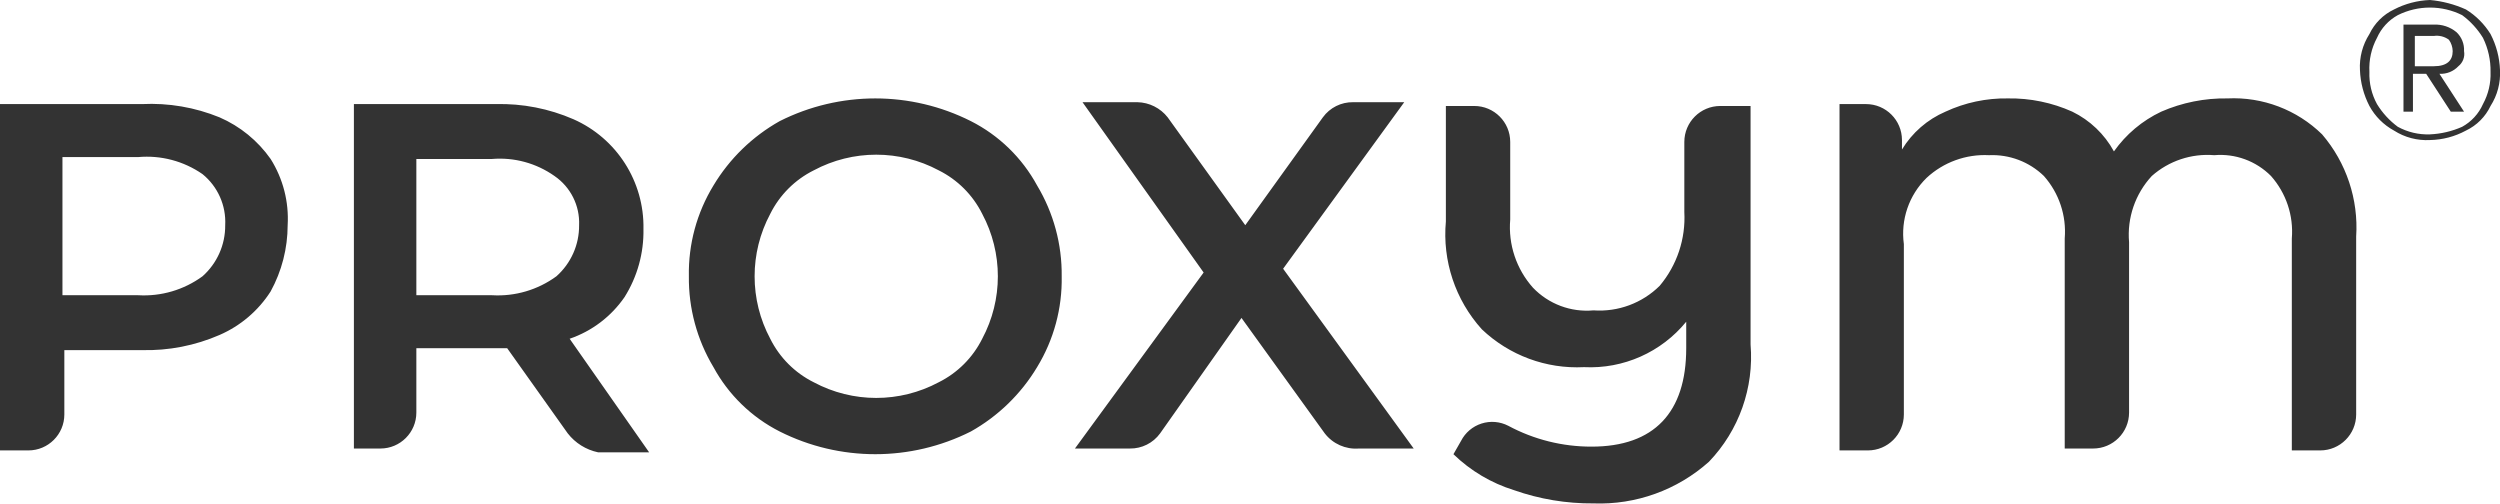
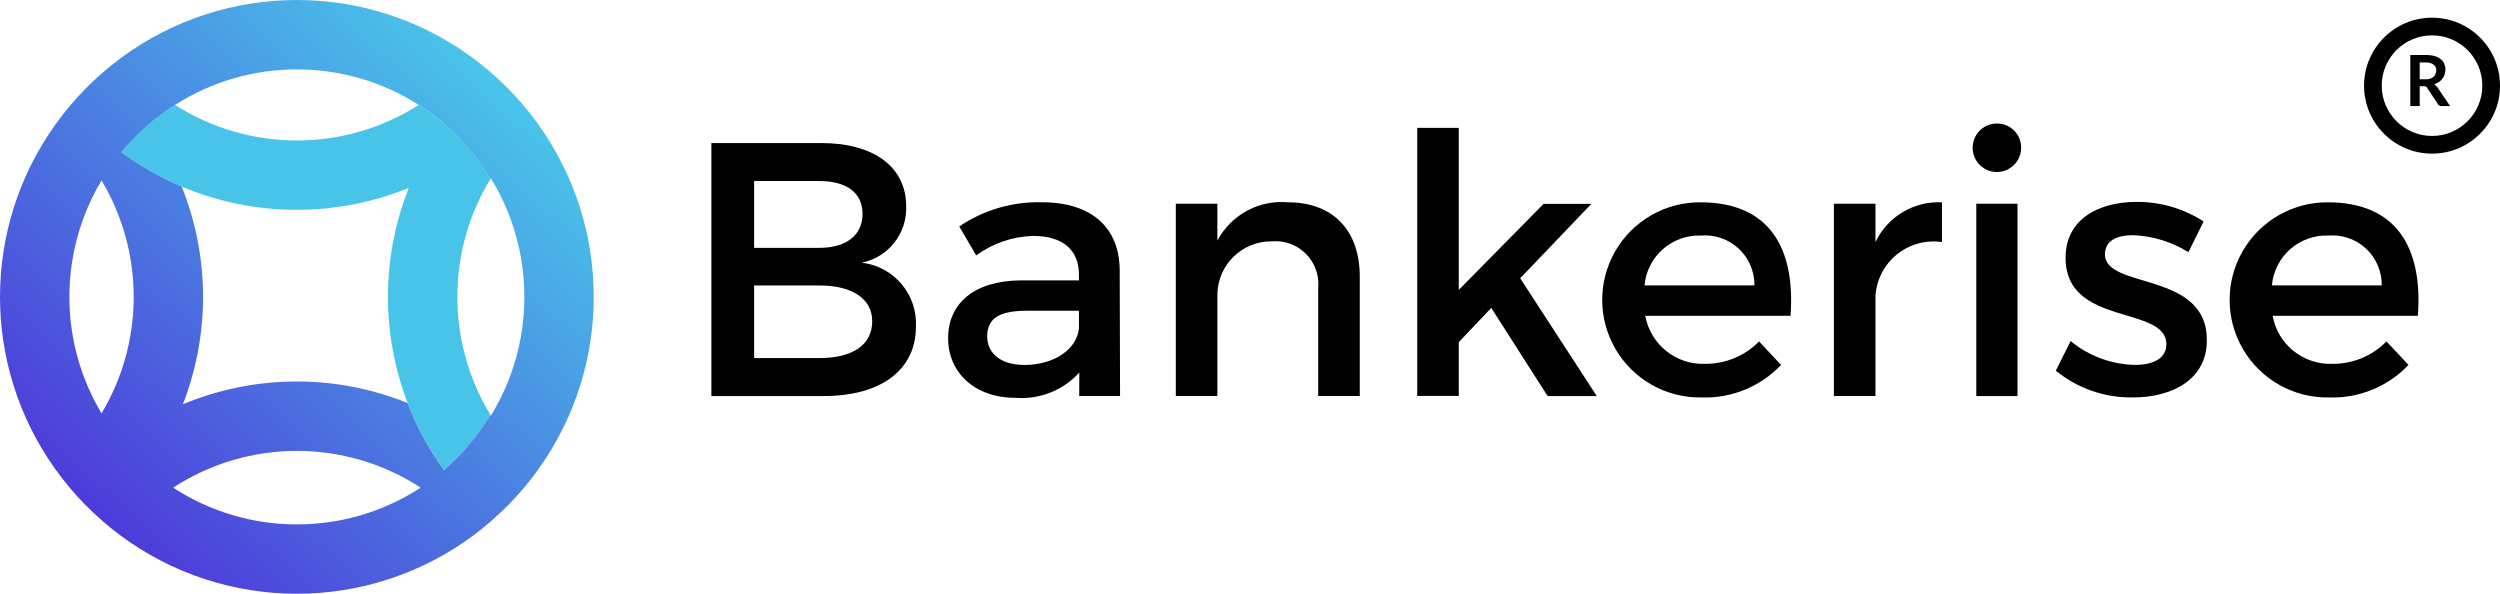
- <svg xmlns="http://www.w3.org/2000/svg" fill="#333" viewBox="0 0 132.1 26.61">
-   <path d="M11.6 6.2a6.43 6.43 0 0 1 2.7 2.2 5.92 5.92 0 0 1 .9 3.5 7.3 7.3 0 0 1-.9 3.5 6.08 6.08 0 0 1-2.7 2.3 9.68 9.68 0 0 1-4.1.8H3.4v3.4a1.9 1.9 0 0 1-1.9 1.9H0V5.5h7.5a9.59 9.59 0 0 1 4.1.7Zm-.9 8.4a3.57 3.57 0 0 0 1.2-2.7 3.26 3.26 0 0 0-1.2-2.7 5.16 5.16 0 0 0-3.4-.9h-4v7.3h4a5.24 5.24 0 0 0 3.4-1ZM30 22.9l-3.2-4.5H22v3.4a1.9 1.9 0 0 1-1.9 1.9h-1.4V5.5h7.5a9.68 9.68 0 0 1 4.1.8 6.21 6.21 0 0 1 3.7 5.8 6.53 6.53 0 0 1-1 3.6 5.81 5.81 0 0 1-2.9 2.2l4.2 6h-2.7a2.75 2.75 0 0 1-1.6-1Zm-.7-13.6a5 5 0 0 0-3.3-.9h-4v7.2h4a5.24 5.24 0 0 0 3.4-1 3.57 3.57 0 0 0 1.2-2.7 3 3 0 0 0-1.3-2.6ZM41.2 22.8a8.2 8.2 0 0 1-3.5-3.4 9.12 9.12 0 0 1-1.3-4.8 8.88 8.88 0 0 1 1.3-4.8 9.51 9.51 0 0 1 3.5-3.4 11.23 11.23 0 0 1 10.1 0 8.2 8.2 0 0 1 3.5 3.4 9.12 9.12 0 0 1 1.3 4.8 8.88 8.88 0 0 1-1.3 4.8 9.51 9.51 0 0 1-3.5 3.4 11.23 11.23 0 0 1-10.1 0Zm8.4-2.6a5.12 5.12 0 0 0 2.3-2.3 7 7 0 0 0 0-6.6A5.12 5.12 0 0 0 49.6 9 7 7 0 0 0 43 9a5.12 5.12 0 0 0-2.3 2.3 7 7 0 0 0 0 6.6 5.12 5.12 0 0 0 2.3 2.3 7 7 0 0 0 6.6 0ZM70 22.9l-4.4-6.1-4.3 6.1a1.94 1.94 0 0 1-1.6.8h-2.9l6.8-9.3-6.4-9h2.9a2.09 2.09 0 0 1 1.6.8l4.1 5.7 4.1-5.7a1.94 1.94 0 0 1 1.6-.8h2.7l-6.4 8.8 6.9 9.5h-2.9a2.07 2.07 0 0 1-1.8-.8ZM92.5 5.5v12.7a8 8 0 0 1-2.2 6.2 8.68 8.68 0 0 1-6.1 2.2 12.34 12.34 0 0 1-4.2-.7 8 8 0 0 1-3.2-1.9l.4-.7a1.85 1.85 0 0 1 2.5-.8 9.26 9.26 0 0 0 4.4 1.1c3.3 0 5-1.8 5-5.2V17a6.55 6.55 0 0 1-5.4 2.4 7.29 7.29 0 0 1-5.4-2 7.49 7.49 0 0 1-1.9-5.7V5.6h1.5a1.9 1.9 0 0 1 1.9 1.9v4.1a4.8 4.8 0 0 0 1.2 3.6 3.93 3.93 0 0 0 3.2 1.2 4.52 4.52 0 0 0 3.5-1.3 5.59 5.59 0 0 0 1.3-3.9V7.5a1.9 1.9 0 0 1 1.9-1.9h1.6ZM122.7 7.1a7.55 7.55 0 0 1 1.8 5.4v9.4a1.9 1.9 0 0 1-1.9 1.9h-1.5V12.6a4.43 4.43 0 0 0-1.1-3.3 3.77 3.77 0 0 0-3-1.1 4.43 4.43 0 0 0-3.3 1.1 4.57 4.57 0 0 0-1.2 3.5v9a1.9 1.9 0 0 1-1.9 1.9h-1.5V12.6a4.43 4.43 0 0 0-1.1-3.3 3.91 3.91 0 0 0-2.9-1.1 4.51 4.51 0 0 0-3.3 1.2 4.12 4.12 0 0 0-1.2 3.5v9a1.9 1.9 0 0 1-1.9 1.9h-1.5V5.5h1.4a1.9 1.9 0 0 1 1.9 1.9v.5a5 5 0 0 1 2.3-2 7.54 7.54 0 0 1 3.3-.7 8 8 0 0 1 3.4.7 5 5 0 0 1 2.2 2.1 6.41 6.41 0 0 1 2.5-2.1 8.42 8.42 0 0 1 3.5-.7 6.69 6.69 0 0 1 5 1.9ZM130.3.5a4 4 0 0 1 1.3 1.3 4.49 4.49 0 0 1 .5 1.9 3.2 3.2 0 0 1-.5 1.9 2.74 2.74 0 0 1-1.3 1.3 4.14 4.14 0 0 1-1.9.5 3.2 3.2 0 0 1-1.9-.5 3.25 3.25 0 0 1-1.3-1.3 4.49 4.49 0 0 1-.5-1.9 3.2 3.2 0 0 1 .5-1.9 2.74 2.74 0 0 1 1.3-1.3 4.49 4.49 0 0 1 1.9-.5 5.92 5.92 0 0 1 1.9.5Zm-.2 6.2a2.54 2.54 0 0 0 1.1-1.2 3.29 3.29 0 0 0 .4-1.7 3.92 3.92 0 0 0-.4-1.8 4.26 4.26 0 0 0-1.1-1.2 3.81 3.81 0 0 0-3.4 0 2.54 2.54 0 0 0-1.1 1.2 3.42 3.42 0 0 0-.4 1.8 3.29 3.29 0 0 0 .4 1.7 4.26 4.26 0 0 0 1.1 1.2 3.29 3.29 0 0 0 1.7.4 4.71 4.71 0 0 0 1.7-.4Zm-.2-3.2a1.28 1.28 0 0 1-1 .4l1.3 2h-.7l-1.3-2h-.7v2h-.5V1.3h1.6a1.75 1.75 0 0 1 1.2.4 1.28 1.28 0 0 1 .4 1 .83.83 0 0 1-.3.8Zm-2.3 0h1c.7 0 1-.3 1-.8a1.07 1.07 0 0 0-.2-.6 1.08 1.08 0 0 0-.8-.2h-1Z" />
+ <svg xmlns="http://www.w3.org/2000/svg" width="141.4" height="33.584" viewBox="0 0 141.4 33.584">
+   <defs>
+     <linearGradient id="linear-gradient" x1="0.135" y1="0.88" x2="0.839" y2="0.141">
+       <stop offset="0" stop-color="#4d37d9" />
+       <stop offset="1" stop-color="#49c4e9" />
+     </linearGradient>
+   </defs>
+   <g id="Group_8198" transform="translate(14600 4501.226)">
+     <path id="Path_4082" d="M169.542,119.07l-.011.008h0a12.823,12.823,0,0,1-13.787,0h0c-.2.128-.395.267-.588.406-.322.231-.638.472-.937.732q-.2.177-.4.361-.392.369-.754.769-.18.2-.352.408a16.829,16.829,0,0,0,2.962,1.737c.15.069.3.142.449.206a16.765,16.765,0,0,0,12.841.073,16.734,16.734,0,0,0,1.391,15.074q.285.453.6.886a13.083,13.083,0,0,0,2.626-3.126,12.833,12.833,0,0,1,0-13.338A13.084,13.084,0,0,0,169.542,119.07Z" transform="translate(-14745.845 -4614.369)" fill="#49c4e9" />
+     <path id="Path_4083" d="M156.463,103.047a13.067,13.067,0,0,0-1.105,1.057,12.985,12.985,0,0,1,1.105-1.057q-.392-.544-.826-1.054a16.906,16.906,0,0,0-1.824-1.838q-.506-.438-1.046-.838a12.893,12.893,0,0,1-1.8,1.784,12.893,12.893,0,0,0,1.8-1.784,16.745,16.745,0,0,0-19.85,0c-.388.285-.762.589-1.124.905a16.957,16.957,0,0,0-1.745,1.771q-.467.549-.885,1.138a16.734,16.734,0,0,0,0,19.439q.392.55.825,1.068a16.9,16.9,0,0,0,1.805,1.84c.34.3.69.585,1.054.855a16.753,16.753,0,0,0,19.991,0c.336-.249.659-.514.975-.787a16.9,16.9,0,0,0,1.884-1.908q.4-.477.765-.984a16.737,16.737,0,0,0,0-19.607Zm-6.655-1.1h0Zm-6.965,23.773a12.787,12.787,0,0,1-7-2.08,12.826,12.826,0,0,1,14,0A12.787,12.787,0,0,1,142.843,125.719Zm-11.049-6.281a12.835,12.835,0,0,1,0-13.173,12.835,12.835,0,0,1,0,13.173Zm23.129-2.154c-.029.079-.059.156-.09.234-.023.059-.046.117-.069.175a12.849,12.849,0,0,1-.95,1.876l-.028-.048a13.083,13.083,0,0,1-2.626,3.126q-.313-.433-.6-.886a16.726,16.726,0,0,1-1.456-2.91,16.751,16.751,0,0,0-12.71.073,16.731,16.731,0,0,0-.065-12.312c-.152-.064-.3-.137-.449-.206q-.393-.18-.776-.379a16.66,16.66,0,0,1-2.186-1.358q.172-.208.352-.408.361-.4.754-.769.2-.185.4-.361c.3-.26.615-.5.937-.732.193-.139.387-.278.588-.406h0a12.823,12.823,0,0,1,13.787,0h0l.011-.008a13.084,13.084,0,0,1,4.038,4.2l.028-.048a12.834,12.834,0,0,1,.951,1.877c.023.056.045.113.067.17.031.079.062.158.091.238a12.852,12.852,0,0,1,0,8.863Z" transform="translate(-14726.051 -4597.285)" fill="url(#linear-gradient)" />
+     <g id="Group_8197" transform="translate(-14559.761 -4499.726)">
+       <g id="Group_7181" transform="translate(0 5.487)">
+         <path id="Path_4084" d="M288.545,127.471c2.964,0,4.8,1.349,4.8,3.577a3.133,3.133,0,0,1-2.514,3.189,3.47,3.47,0,0,1,3.066,3.618c0,2.453-1.983,3.925-5.212,3.925h-6.357V127.471Zm-3.8,5.928h3.679c1.533,0,2.453-.715,2.453-1.921s-.92-1.86-2.453-1.86h-3.679Zm0,6.234h3.679c1.88,0,3-.736,3-2.085,0-1.267-1.124-2.023-3-2.023h-3.679Z" transform="translate(-282.331 -126.367)" />
+         <path id="Path_4085" d="M341.732,150.114a4.41,4.41,0,0,1-3.6,1.431c-2.351,0-3.822-1.451-3.822-3.373,0-1.982,1.492-3.25,4.108-3.27h3.291v-.327c0-1.37-.879-2.187-2.6-2.187a5.731,5.731,0,0,0-3.209,1.1l-.961-1.635a7.967,7.967,0,0,1,4.681-1.369c2.8,0,4.374,1.43,4.395,3.822l.02,7.134h-2.31Zm-.021-2.494v-1h-2.943c-1.533,0-2.248.409-2.248,1.451,0,.981.8,1.615,2.105,1.615C340.3,149.685,341.589,148.806,341.711,147.62Z" transform="translate(-320.924 -136.031)" />
+         <path id="Path_4086" d="M394.714,144.677v6.766h-2.351v-6.112a2.422,2.422,0,0,0-2.616-2.637,3.046,3.046,0,0,0-3.086,2.964v5.784H384.31V140.569h2.351v2.085a4.106,4.106,0,0,1,4.006-2.167C393.2,140.487,394.714,142.081,394.714,144.677Z" transform="translate(-358.045 -136.031)" />
+         <path id="Path_4087" d="M439.674,136.259V139.3h-2.35V124.138h2.35V133.3l4.8-4.865h2.7l-4.027,4.21,4.333,6.663H444.7l-3.189-4.988Z" transform="translate(-397.405 -123.893)" />
+         <path id="Path_4088" d="M488.782,146.905h-8.217a3.311,3.311,0,0,0,3.373,2.718A4.227,4.227,0,0,0,487,148.356l1.247,1.328a5.917,5.917,0,0,1-4.5,1.84,5.519,5.519,0,1,1-.061-11.037C487.515,140.487,489.068,142.98,488.782,146.905Zm-2.044-1.717a2.792,2.792,0,0,0-3.025-2.821,3.094,3.094,0,0,0-3.189,2.821Z" transform="translate(-427.748 -136.031)" />
+         <path id="Path_4089" d="M531.178,142.735a3.953,3.953,0,0,1,3.761-2.248v2.248a3.293,3.293,0,0,0-3.761,3.025v5.682h-2.351V140.569h2.351Z" transform="translate(-465.341 -136.031)" />
+         <path id="Path_4090" d="M562.041,124.616a1.371,1.371,0,1,1-1.369-1.43A1.354,1.354,0,0,1,562.041,124.616ZM559.507,138.6V127.724h2.33V138.6Z" transform="translate(-487.967 -123.186)" />
+         <path id="Path_4091" d="M585.915,141.51l-.859,1.737a6.393,6.393,0,0,0-3.127-.961c-.92,0-1.594.307-1.594,1.083,0,2,5.785.92,5.764,4.865,0,2.228-1.983,3.229-4.17,3.229a6.725,6.725,0,0,1-4.374-1.513l.838-1.676a5.924,5.924,0,0,0,3.638,1.349c1,0,1.778-.347,1.778-1.165,0-2.228-5.723-.981-5.7-4.906,0-2.207,1.921-3.148,4.006-3.148A6.871,6.871,0,0,1,585.915,141.51Z" transform="translate(-501.518 -135.971)" />
+         <path id="Path_4092" d="M626.552,146.905h-8.217a3.311,3.311,0,0,0,3.373,2.718,4.227,4.227,0,0,0,3.066-1.267l1.247,1.328a5.917,5.917,0,0,1-4.5,1.84,5.519,5.519,0,1,1-.061-11.037C625.285,140.487,626.838,142.98,626.552,146.905Zm-2.044-1.717a2.793,2.793,0,0,0-3.025-2.821,3.094,3.094,0,0,0-3.189,2.821Z" transform="translate(-530.035 -136.031)" />
+       </g>
+       <path id="Ellipse_851" d="M3.345-.5A3.845,3.845,0,1,1-.5,3.345,3.85,3.85,0,0,1,3.345-.5Zm0,6.69A2.845,2.845,0,1,0,.5,3.345,2.848,2.848,0,0,0,3.345,6.19Z" transform="translate(93.971 0)" />
+       <text id="R" transform="translate(95.76 4.5)" font-size="4" font-family="Lato-Bold, Lato" font-weight="700">R</text>
+     </g>
+   </g>
</svg>
